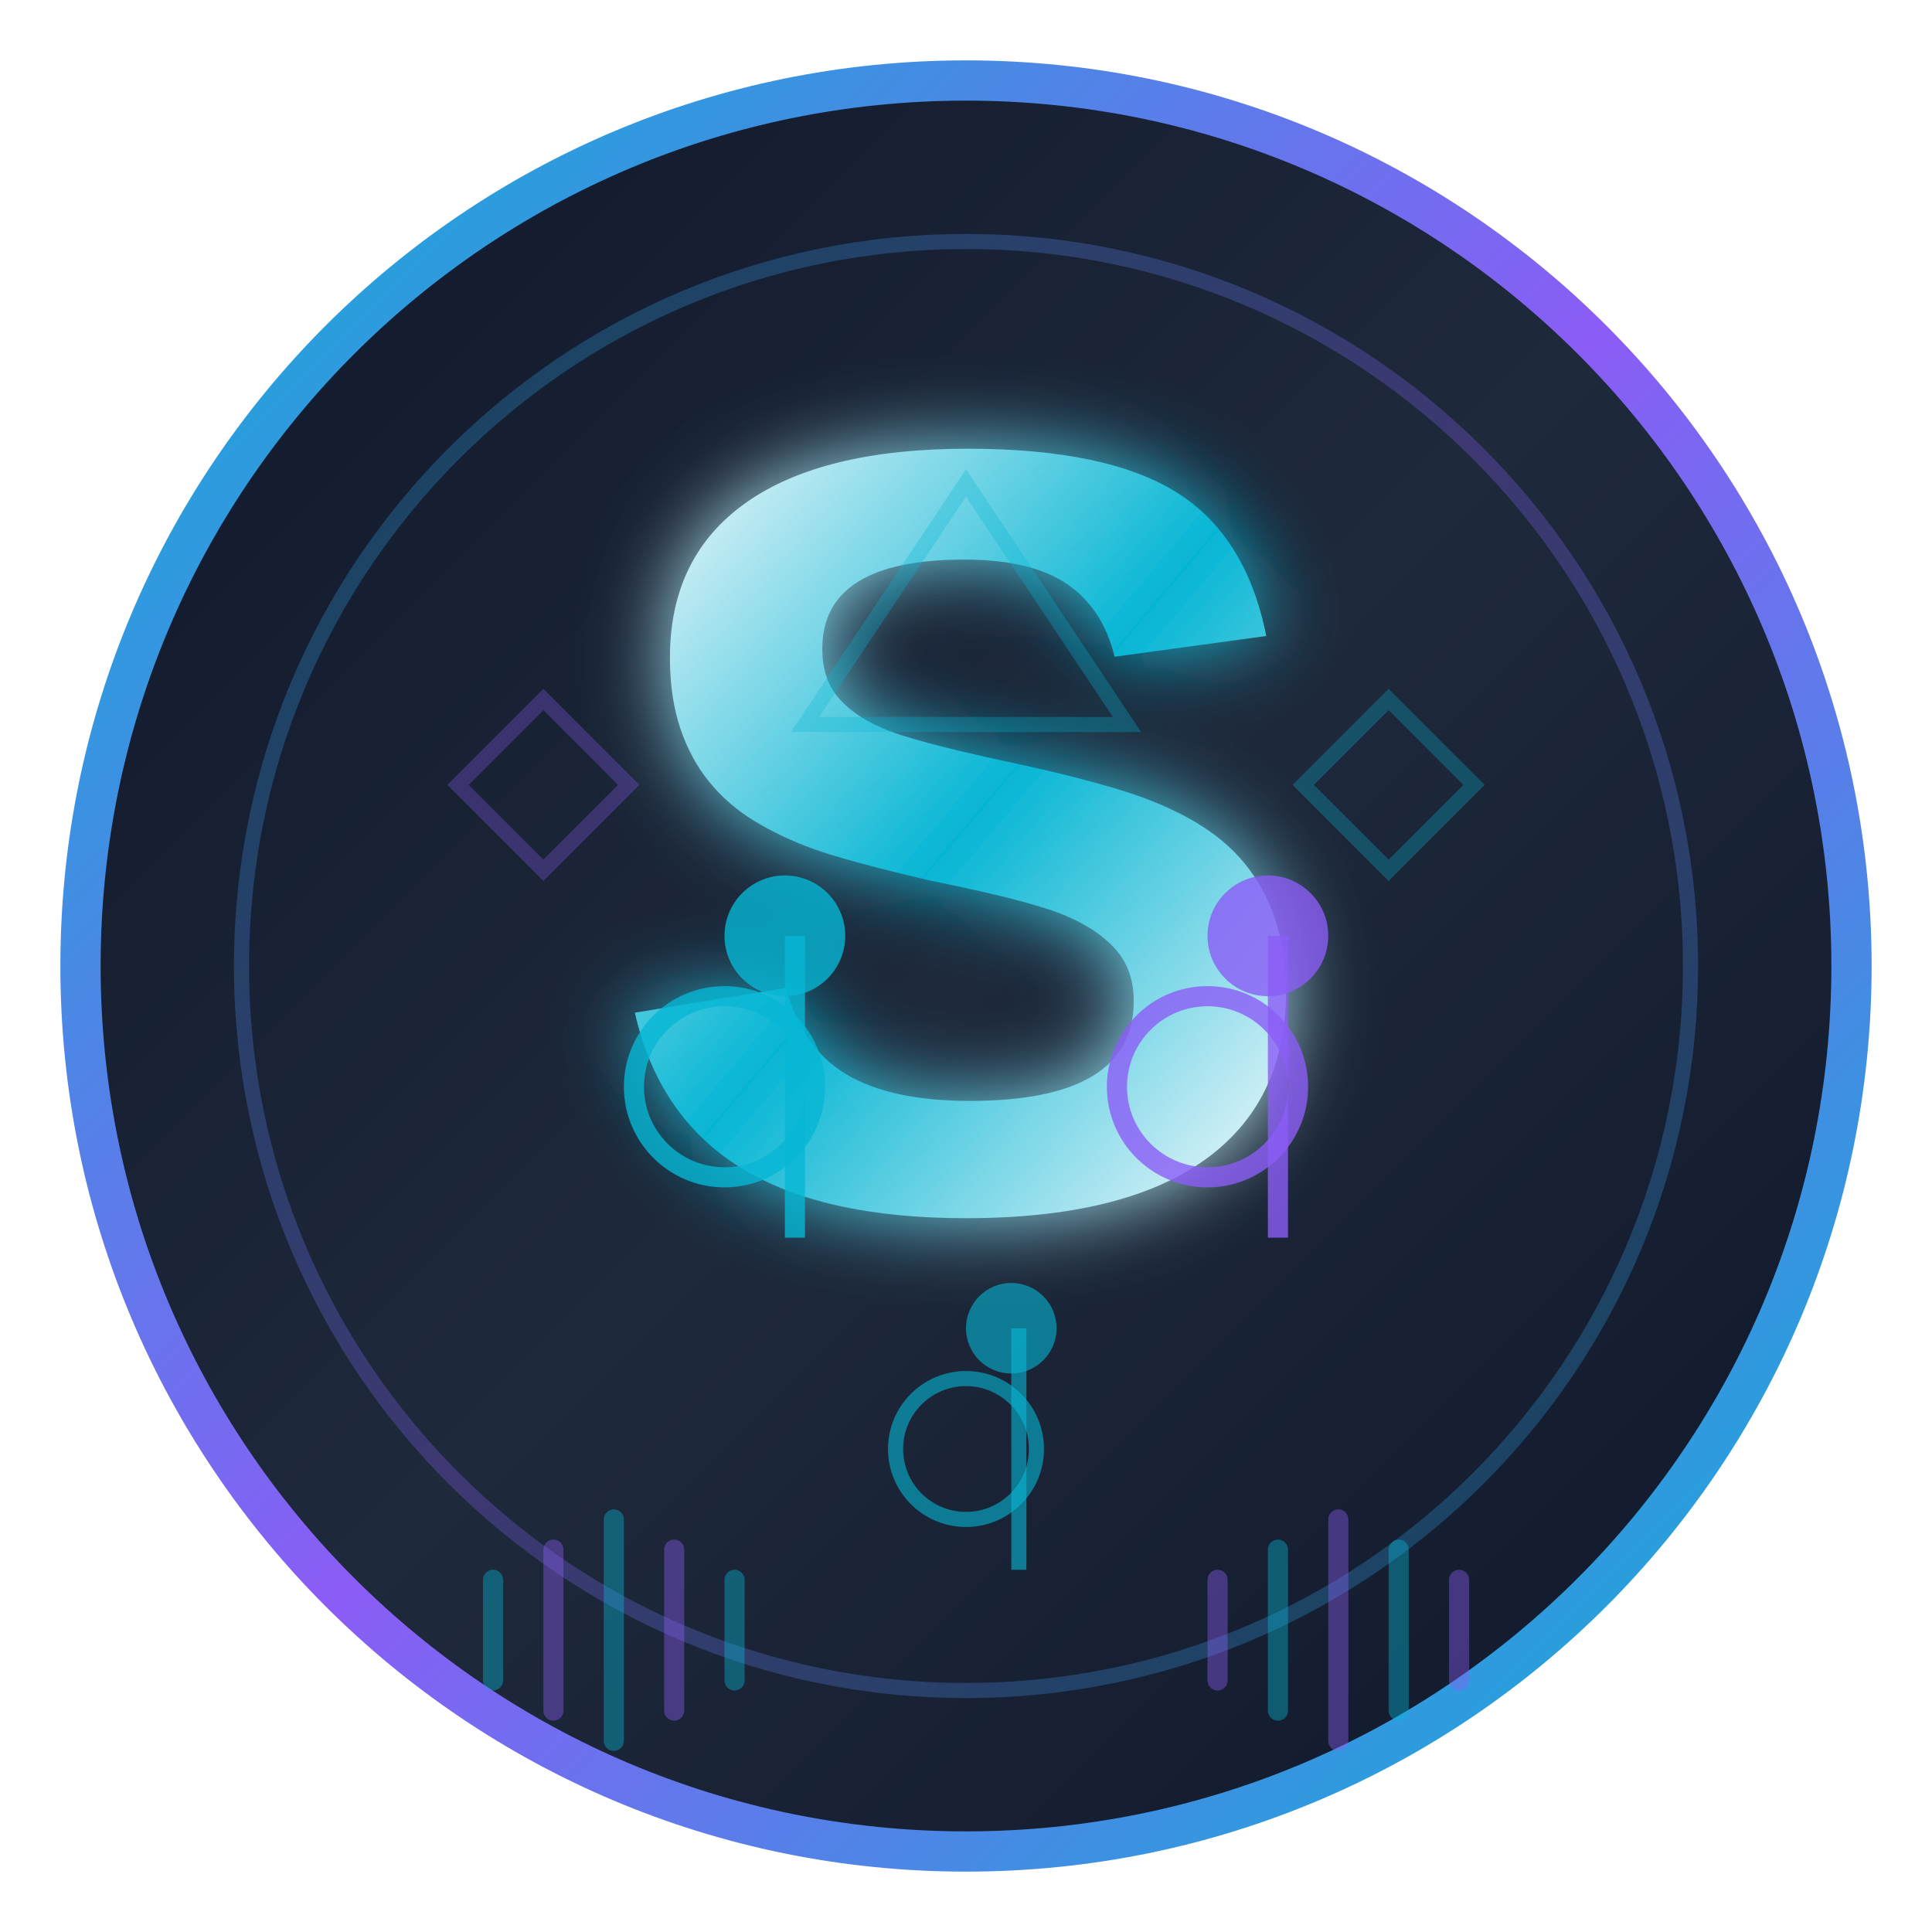
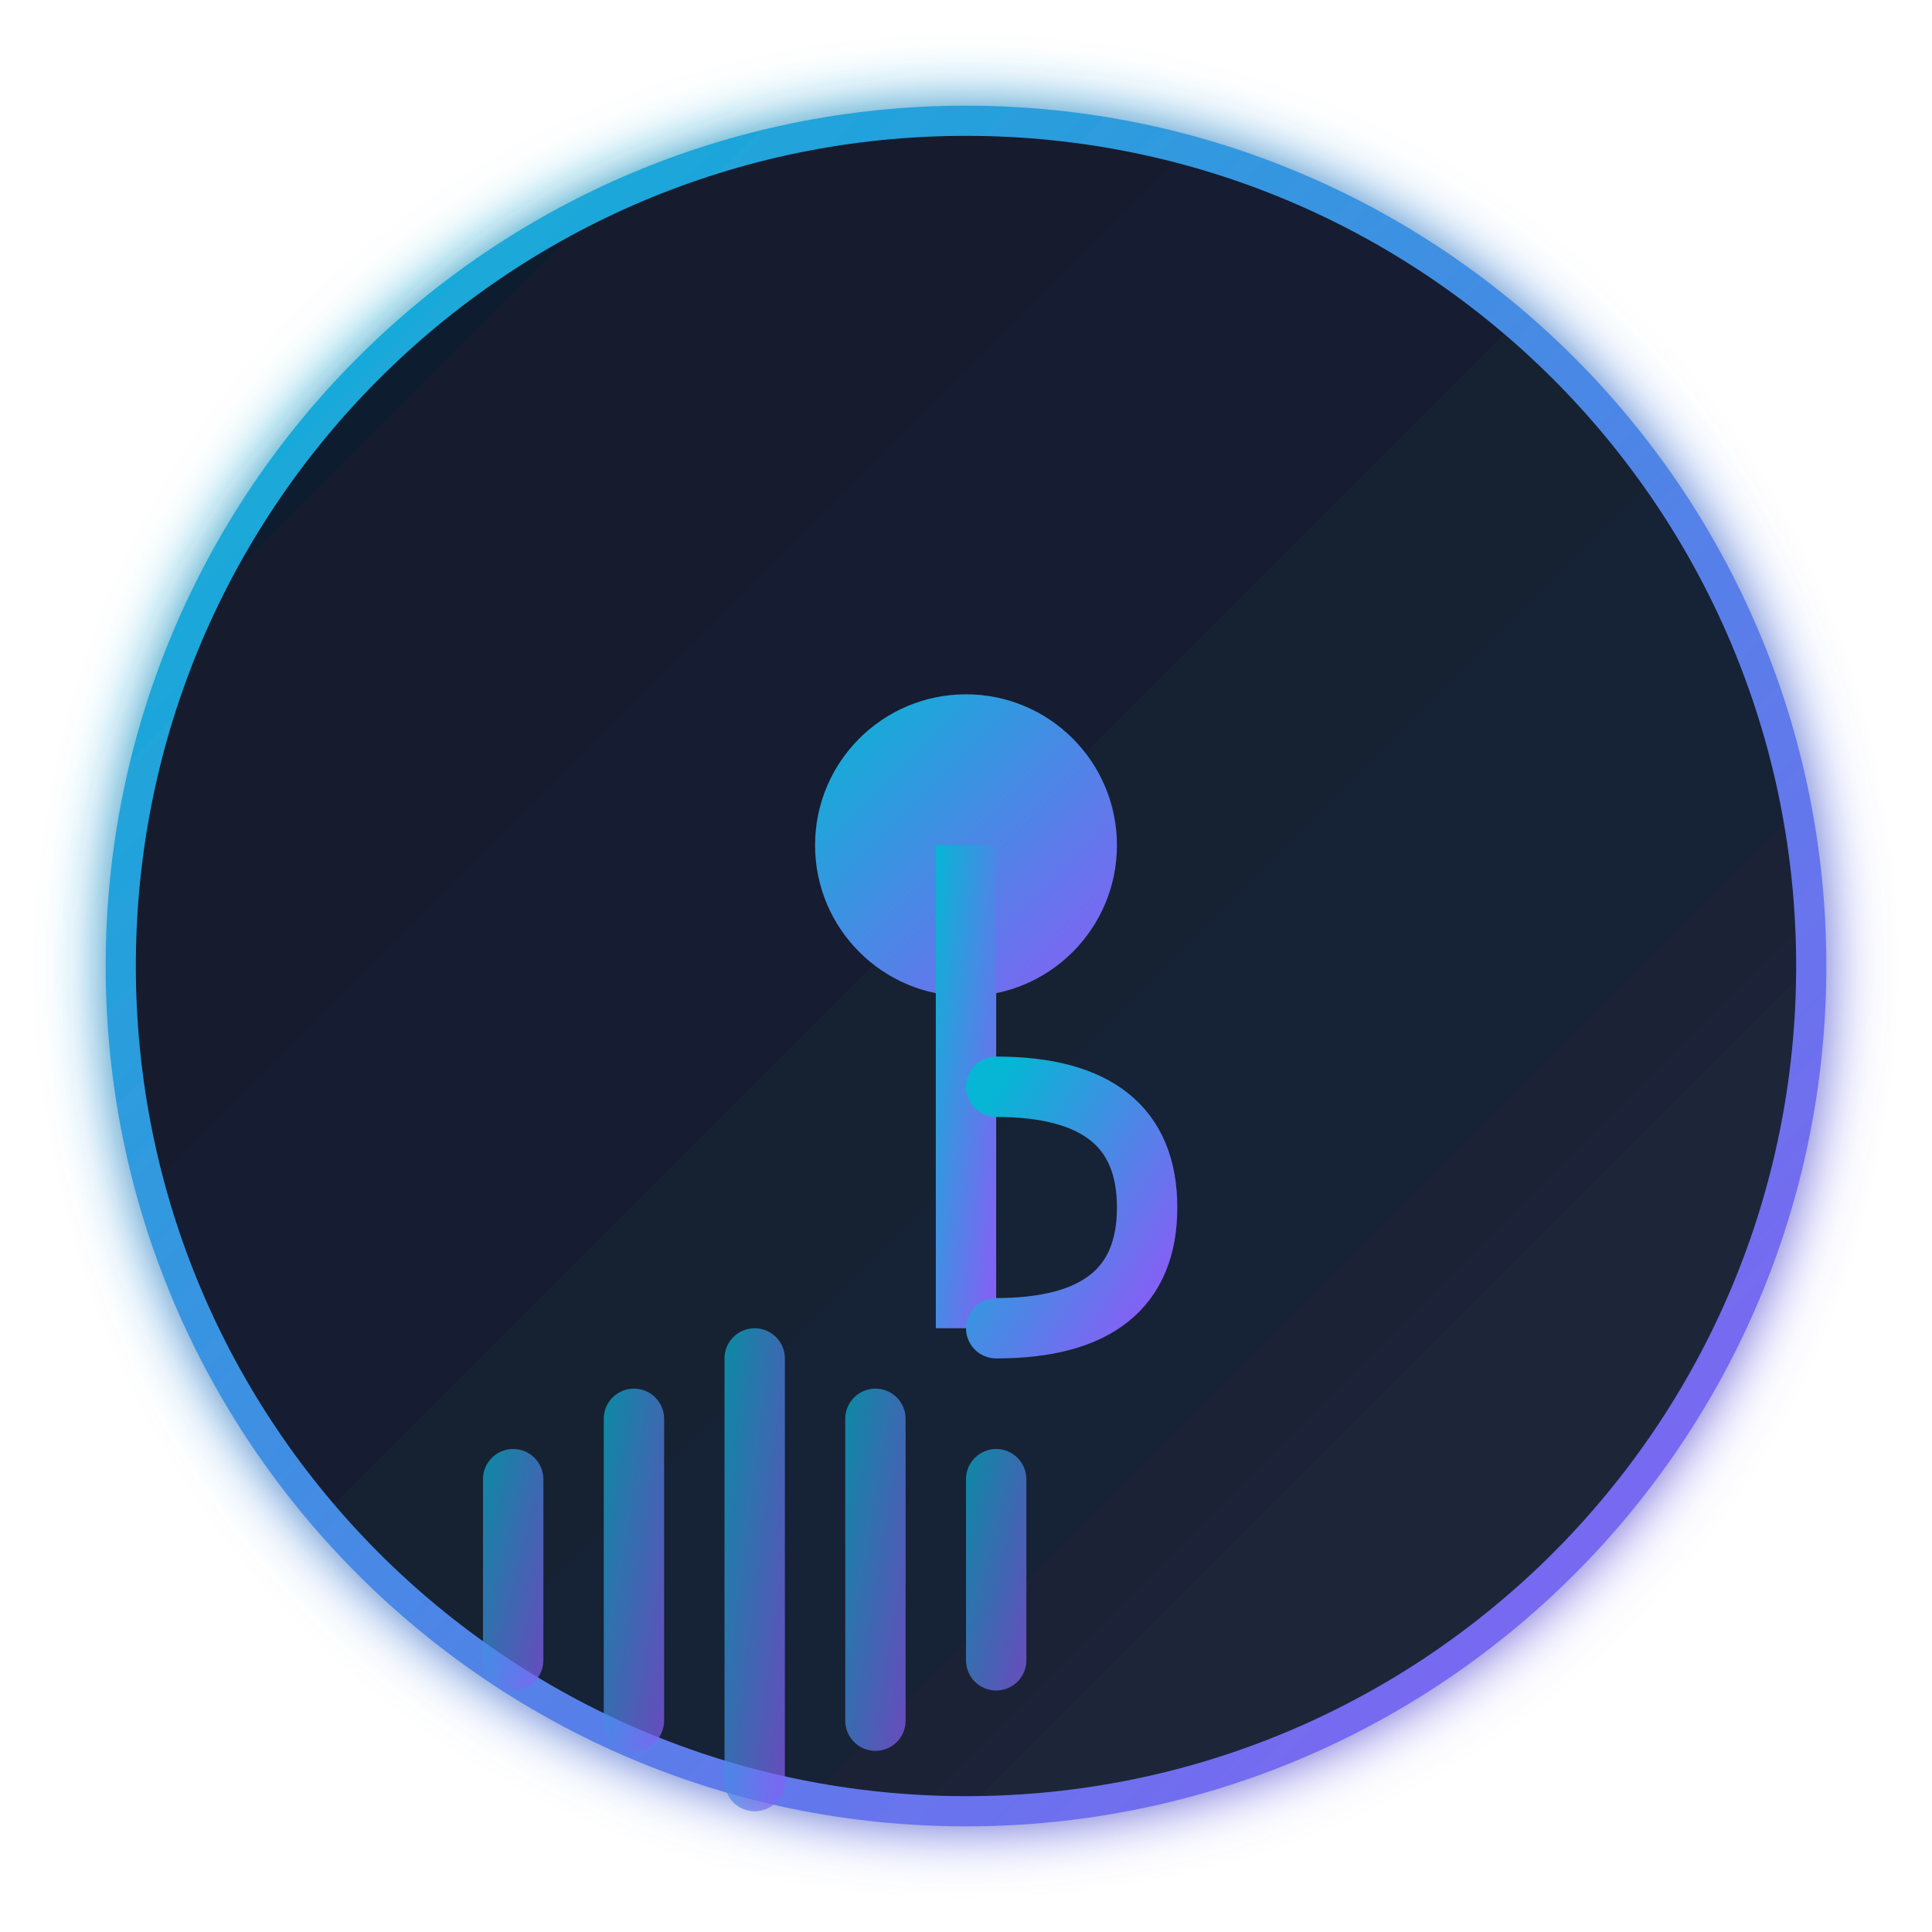
<svg xmlns="http://www.w3.org/2000/svg" width="192" height="192" viewBox="0 0 192 192" fill="none">
  <defs>
    <linearGradient id="bgGradient" x1="0%" y1="0%" x2="100%" y2="100%">
      <stop offset="0%" style="stop-color:#0f172a;stop-opacity:1" />
-       <stop offset="50%" style="stop-color:#1e293b;stop-opacity:1" />
-       <stop offset="100%" style="stop-color:#0f172a;stop-opacity:1" />
+       <stop offset="100%" style="stop-color:#1e293b;stop-opacity:1" />
    </linearGradient>
-     <linearGradient id="borderGradient" x1="0%" y1="0%" x2="100%" y2="100%">
+     <linearGradient id="accentGradient" x1="0%" y1="0%" x2="100%" y2="100%">
      <stop offset="0%" style="stop-color:#06b6d4;stop-opacity:1" />
-       <stop offset="50%" style="stop-color:#8b5cf6;stop-opacity:1" />
-       <stop offset="100%" style="stop-color:#06b6d4;stop-opacity:1" />
-     </linearGradient>
-     <linearGradient id="textGradient" x1="0%" y1="0%" x2="100%" y2="100%">
-       <stop offset="0%" style="stop-color:#f8fafc;stop-opacity:1" />
-       <stop offset="50%" style="stop-color:#06b6d4;stop-opacity:1" />
-       <stop offset="100%" style="stop-color:#f8fafc;stop-opacity:1" />
+       <stop offset="100%" style="stop-color:#8b5cf6;stop-opacity:1" />
    </linearGradient>
    <filter id="glow" x="-50%" y="-50%" width="200%" height="200%">
-       <feGaussianBlur stdDeviation="4" result="coloredBlur" />
+       <feGaussianBlur stdDeviation="3" result="coloredBlur" />
      <feMerge>
        <feMergeNode in="coloredBlur" />
        <feMergeNode in="SourceGraphic" />
      </feMerge>
    </filter>
  </defs>
-   <circle cx="96" cy="96" r="88" fill="url(#bgGradient)" stroke="url(#borderGradient)" stroke-width="4" />
-   <circle cx="96" cy="96" r="72" fill="none" stroke="url(#borderGradient)" stroke-width="1.5" opacity="0.3" />
-   <text x="96" y="120" font-family="Arial, sans-serif" font-size="108" font-weight="900" text-anchor="middle" fill="url(#textGradient)" filter="url(#glow)">
-     S
-   </text>
-   <g transform="translate(72, 108)">
-     <circle cx="0" cy="0" r="9" fill="none" stroke="#06b6d4" stroke-width="2" opacity="0.8" />
-     <rect x="6" y="-15" width="2" height="30" fill="#06b6d4" opacity="0.8" />
-     <circle cx="6" cy="-15" r="6" fill="#06b6d4" opacity="0.8" />
+   <circle cx="96" cy="96" r="84" fill="url(#bgGradient)" stroke="url(#accentGradient)" stroke-width="3" filter="url(#glow)" />
+   <g transform="translate(96, 96)">
+     <circle cx="0" cy="-12" r="15" fill="url(#accentGradient)" />
+     <rect x="-3" y="-12" width="6" height="48" fill="url(#accentGradient)" />
+     <path d="M 3 36 Q 18 36 18 24 Q 18 12 3 12" stroke="url(#accentGradient)" stroke-width="6" fill="none" stroke-linecap="round" />
  </g>
-   <g transform="translate(120, 108)">
-     <circle cx="0" cy="0" r="9" fill="none" stroke="#8b5cf6" stroke-width="2" opacity="0.8" />
-     <rect x="6" y="-15" width="2" height="30" fill="#8b5cf6" opacity="0.8" />
-     <circle cx="6" cy="-15" r="6" fill="#8b5cf6" opacity="0.8" />
-   </g>
-   <g transform="translate(96, 144)">
-     <circle cx="0" cy="0" r="7" fill="none" stroke="#06b6d4" stroke-width="1.5" opacity="0.6" />
-     <rect x="4.5" y="-12" width="1.5" height="24" fill="#06b6d4" opacity="0.6" />
-     <circle cx="4.5" cy="-12" r="4.5" fill="#06b6d4" opacity="0.6" />
-   </g>
-   <g opacity="0.4">
-     <rect x="48" y="156" width="2" height="12" fill="#06b6d4" rx="1" />
-     <rect x="54" y="153" width="2" height="18" fill="#8b5cf6" rx="1" />
-     <rect x="60" y="150" width="2" height="24" fill="#06b6d4" rx="1" />
-     <rect x="66" y="153" width="2" height="18" fill="#8b5cf6" rx="1" />
-     <rect x="72" y="156" width="2" height="12" fill="#06b6d4" rx="1" />
-     <rect x="120" y="156" width="2" height="12" fill="#8b5cf6" rx="1" />
-     <rect x="126" y="153" width="2" height="18" fill="#06b6d4" rx="1" />
-     <rect x="132" y="150" width="2" height="24" fill="#8b5cf6" rx="1" />
-     <rect x="138" y="153" width="2" height="18" fill="#06b6d4" rx="1" />
-     <rect x="144" y="156" width="2" height="12" fill="#8b5cf6" rx="1" />
-   </g>
-   <g opacity="0.3">
-     <polygon points="96,48 112,72 80,72" fill="none" stroke="#06b6d4" stroke-width="1.5" />
-     <rect x="48" y="72" width="12" height="12" fill="none" stroke="#8b5cf6" stroke-width="1.5" transform="rotate(45 54 78)" />
-     <rect x="132" y="72" width="12" height="12" fill="none" stroke="#06b6d4" stroke-width="1.5" transform="rotate(-45 138 78)" />
+   <g opacity="0.7">
+     <rect x="48" y="144" width="6" height="24" fill="url(#accentGradient)" rx="3" />
+     <rect x="60" y="138" width="6" height="36" fill="url(#accentGradient)" rx="3" />
+     <rect x="72" y="132" width="6" height="48" fill="url(#accentGradient)" rx="3" />
+     <rect x="84" y="138" width="6" height="36" fill="url(#accentGradient)" rx="3" />
+     <rect x="96" y="144" width="6" height="24" fill="url(#accentGradient)" rx="3" />
  </g>
</svg>
